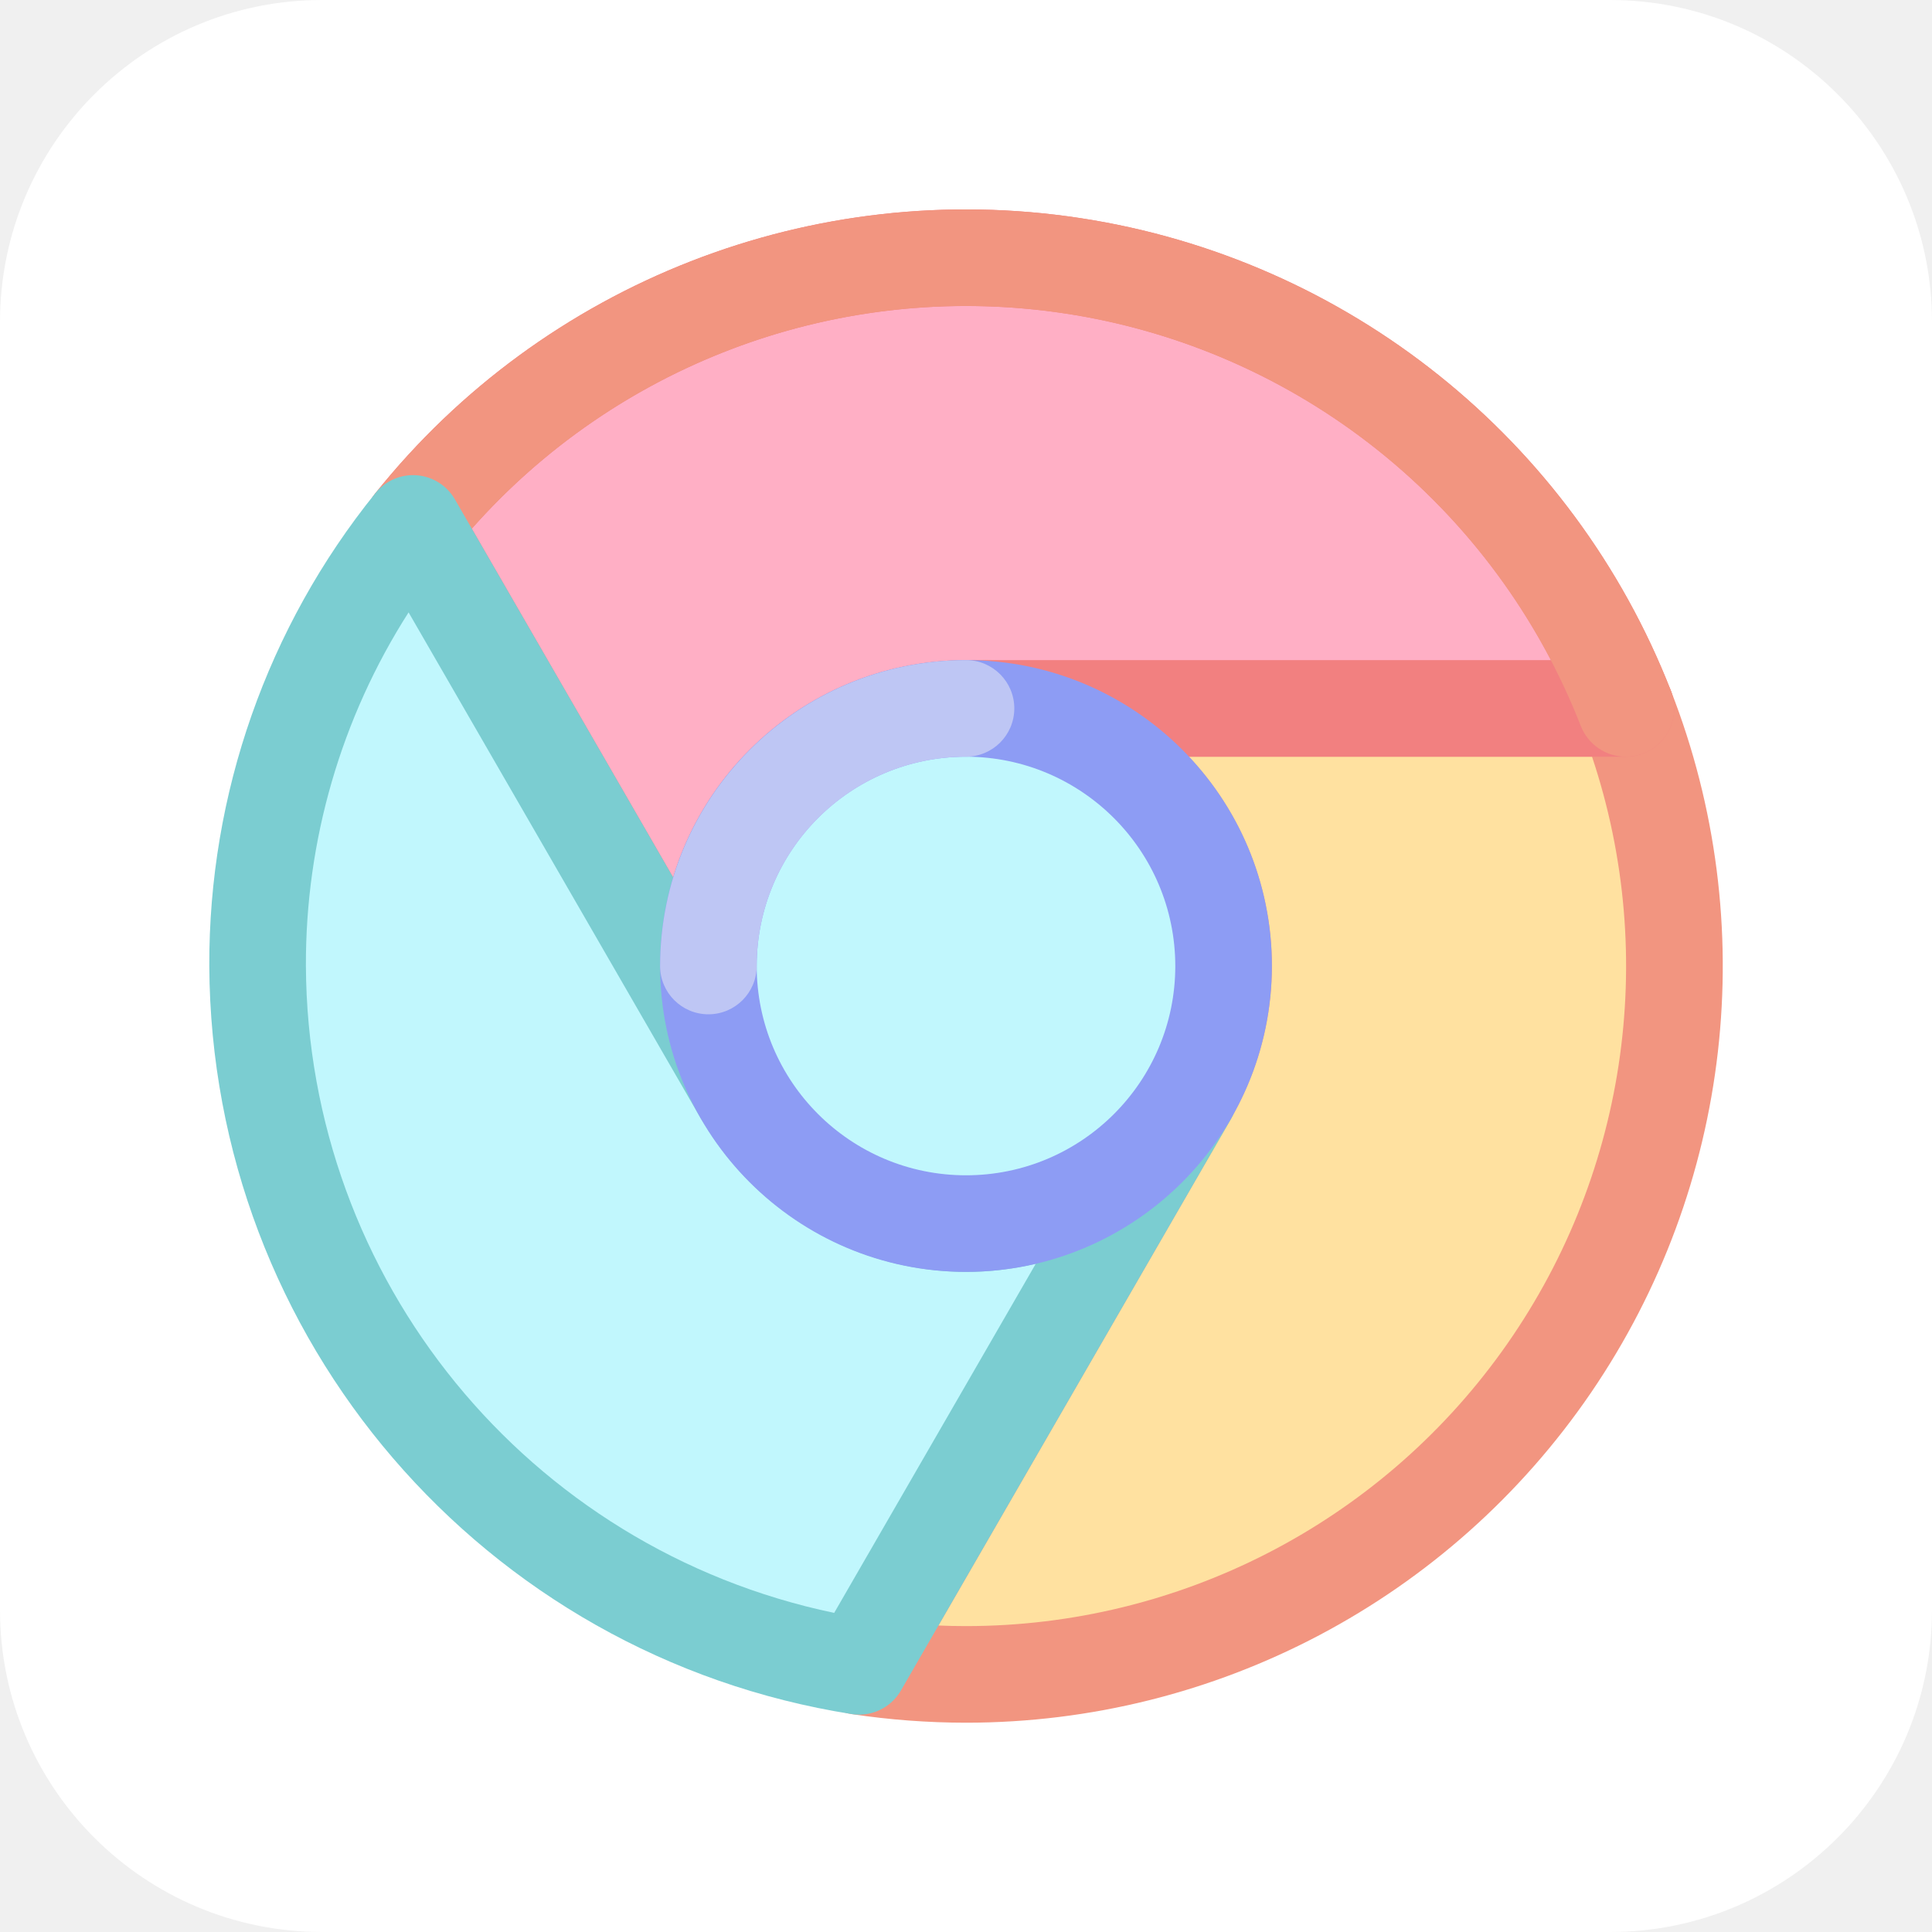
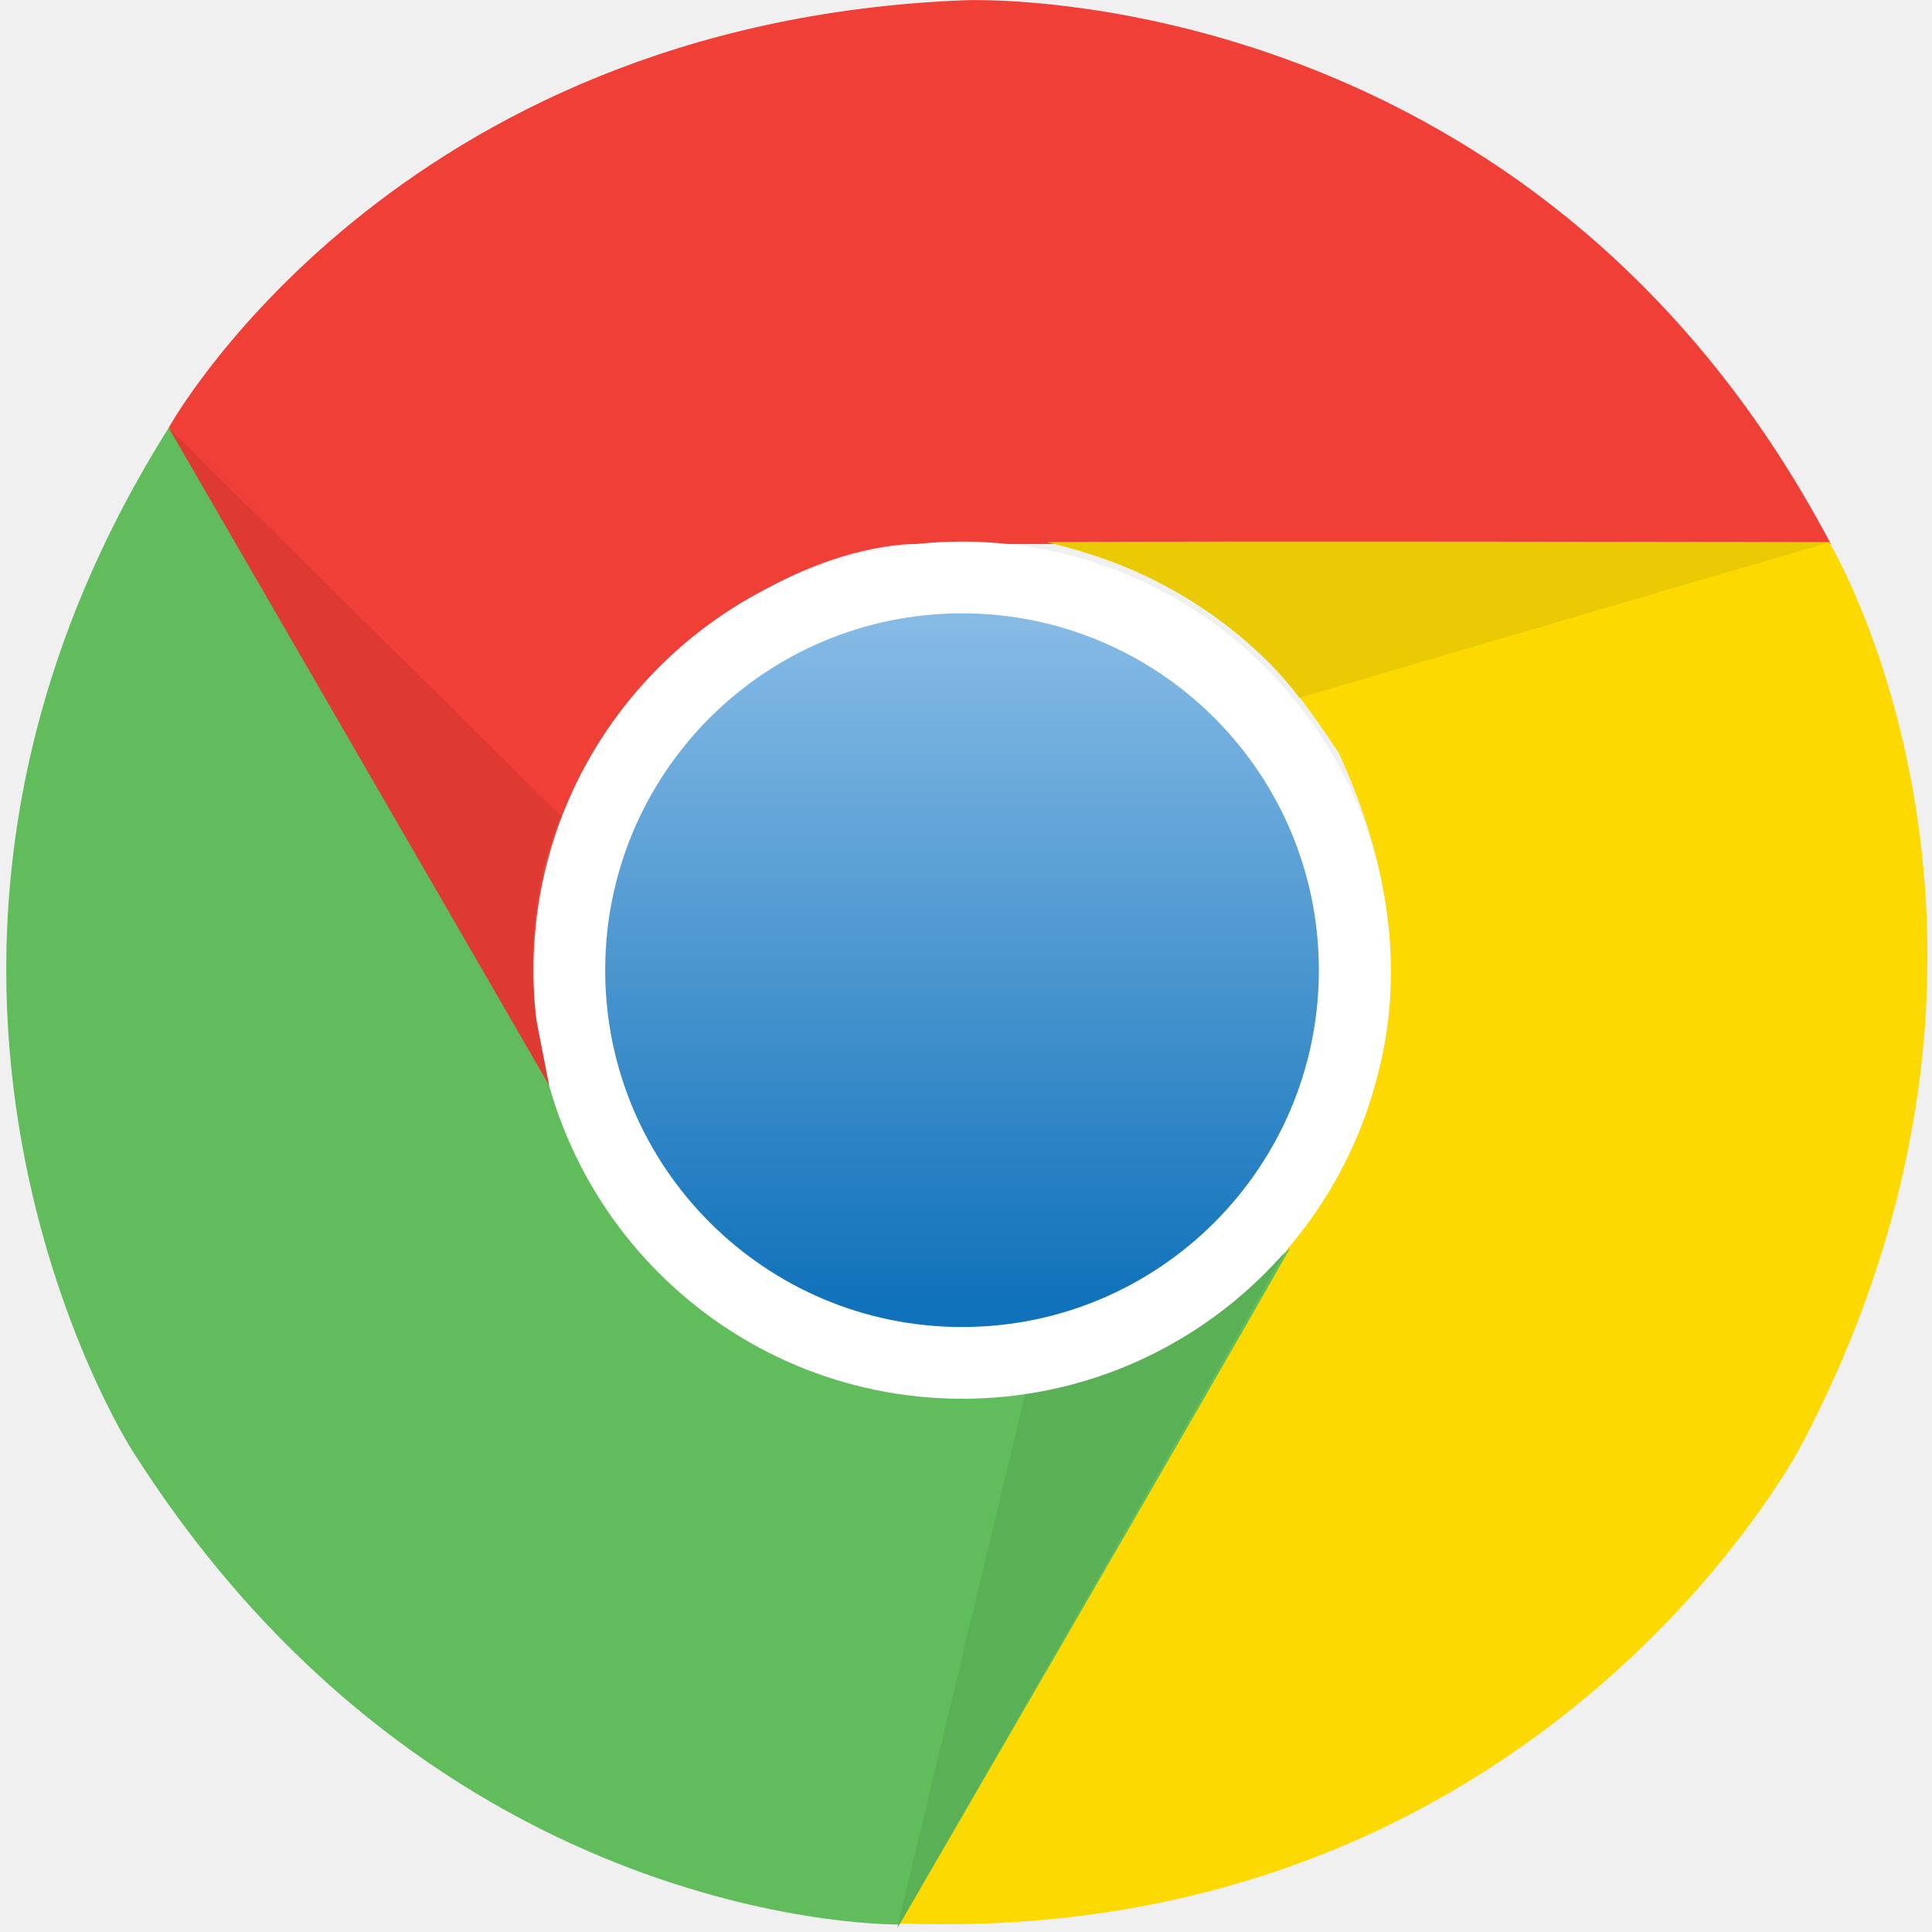
- <svg xmlns="http://www.w3.org/2000/svg" width="800px" height="800px" viewBox="0 0 60 60">
-   <rect fill="#ffffff" height="60" rx="10" width="60" />
-   <path d="M30,22a7.99,7.99,0,0,1,6.921,12h.007L26.68,51.75A22.012,22.012,0,0,0,52,30a21.934,21.934,0,0,0-1.507-8Z" fill="#ffe1a0" />
-   <path d="M30,53.5a23.9,23.9,0,0,1-3.544-.266A1.5,1.5,0,0,1,25.381,51l10.18-17.632c.018-.041.04-.081.062-.12A6.49,6.49,0,0,0,30,23.5a1.5,1.5,0,0,1,0-3H50.493a1.5,1.5,0,0,1,1.4.954A23.5,23.5,0,0,1,30,53.5Zm-.856-3.018q.429.018.856.018a20.5,20.5,0,0,0,19.442-27H36.922a9.47,9.47,0,0,1,1.37,11.123c-.02.043-.041.085-.065.127Z" fill="#f29580" />
-   <path d="M23.079,34A7.99,7.99,0,0,1,30,22H50.493a21.994,21.994,0,0,0-37.666-5.744L23.072,34Z" fill="#ffafc5" />
-   <path d="M23.079,35.5h-.007a1.5,1.5,0,0,1-1.3-.75L11.528,17.006a1.5,1.5,0,0,1,.128-1.688,23.5,23.5,0,0,1,40.235,6.136,1.5,1.5,0,0,1-1.4,2.046H30a6.49,6.49,0,0,0-5.623,9.748,1.5,1.5,0,0,1-1.3,2.252ZM14.652,16.417l6.254,10.832A9.518,9.518,0,0,1,30,20.5H48.168a20.5,20.5,0,0,0-33.516-4.083Z" fill="#f28080" />
-   <path d="M50.493,23.5a1.5,1.5,0,0,1-1.4-.954A20.494,20.494,0,0,0,14,17.194a1.5,1.5,0,0,1-2.342-1.876,23.5,23.5,0,0,1,40.235,6.136,1.5,1.5,0,0,1-1.4,2.046Z" fill="#f29580" />
-   <path d="M36.921,34a7.988,7.988,0,0,1-13.842,0h-.007L12.827,16.256A22,22,0,0,0,26.68,51.75L36.928,34Z" fill="#c1f7fd" />
-   <path d="M26.68,53.25a1.421,1.421,0,0,1-.225-.017A23.637,23.637,0,0,1,6.5,30a23.247,23.247,0,0,1,5.156-14.682,1.5,1.5,0,0,1,2.47.188L24.307,33.139c.025.035.048.071.07.109a6.487,6.487,0,0,0,11.246,0,1.5,1.5,0,0,1,1.3-.748h.007a1.5,1.5,0,0,1,1.3,2.25L27.979,52.5A1.5,1.5,0,0,1,26.68,53.25ZM12.689,19.018A20.251,20.251,0,0,0,9.5,30,20.631,20.631,0,0,0,25.906,50.09l6.261-10.843A9.43,9.43,0,0,1,30,39.5a9.533,9.533,0,0,1-8.148-4.628c-.028-.039-.054-.08-.079-.122Z" fill="#7bcdd1" />
-   <circle cx="30" cy="30" fill="#c1f7fd" r="8" />
-   <path d="M30,39.5A9.5,9.5,0,1,1,39.5,30,9.511,9.511,0,0,1,30,39.5Zm0-16A6.5,6.5,0,1,0,36.5,30,6.508,6.508,0,0,0,30,23.5Z" fill="#8d9cf4" />
-   <path d="M22,31.5A1.5,1.5,0,0,1,20.5,30,9.511,9.511,0,0,1,30,20.5a1.5,1.5,0,0,1,0,3A6.508,6.508,0,0,0,23.5,30,1.5,1.5,0,0,1,22,31.5Z" fill="#bec6f4" />
+ <svg xmlns="http://www.w3.org/2000/svg" width="800px" height="800px" viewBox="-0.5 0 257 257" version="1.1" preserveAspectRatio="xMidYMid">
+   <defs>
+     <linearGradient x1="49.998%" y1="0.706%" x2="49.998%" y2="96.99%" id="linearGradient-1">
+       <stop stop-color="#86BBE5" offset="0%">
+ 
+ </stop>
+       <stop stop-color="#1072BA" offset="100%">
+ 
+ </stop>
+     </linearGradient>
+   </defs>
+   <g>
+     <path d="M127.789,0.035 C127.789,0.035 203.11,-3.345 243.042,72.363 L121.38,72.363 C121.38,72.363 98.421,71.624 78.807,99.477 C73.173,111.168 67.116,123.211 73.913,146.945 C64.123,130.359 21.938,56.905 21.938,56.905 C21.938,56.905 51.693,3.028 127.789,0.035 L127.789,0.035 Z" fill="#EF3F36">
+ 
+ </path>
+     <path d="M239.133,192.229 C239.133,192.229 204.377,259.169 118.88,255.859 C129.444,237.583 179.728,150.501 179.728,150.501 C179.728,150.501 191.877,130.993 177.545,100.076 C170.256,89.336 162.826,78.103 138.881,72.117 C158.143,71.941 242.83,72.117 242.83,72.117 C242.83,72.117 274.557,124.831 239.133,192.229 L239.133,192.229 Z" fill="#FCD900">
+ 
+ </path>
+     <path d="M16.973,192.757 C16.973,192.757 -23.628,129.197 22.008,56.799 C32.537,75.075 82.821,162.157 82.821,162.157 C82.821,162.157 93.667,182.44 127.577,185.468 C140.501,184.517 153.952,183.707 171.136,165.995 C161.664,182.757 119.161,256 119.161,256 C119.161,256 57.609,257.127 16.973,192.757 L16.973,192.757 Z" fill="#61BC5B">
+ 
+ </path>
+     <path d="M118.845,256.493 L135.958,185.081 C135.958,185.081 154.762,183.602 170.538,166.312 C160.748,183.531 118.845,256.493 118.845,256.493 L118.845,256.493 Z" fill="#5AB055">
+ 
+ </path>
+     <path d="M70.462,129.056 C70.462,97.576 95.991,72.046 127.472,72.046 C158.952,72.046 184.482,97.576 184.482,129.056 C184.482,160.537 158.952,186.067 127.472,186.067 C95.991,186.031 70.462,160.537 70.462,129.056 L70.462,129.056 Z" fill="#FFFFFF">
+ 
+ </path>
+     <path d="M80.004,129.056 C80.004,102.858 101.238,81.589 127.472,81.589 C153.67,81.589 174.939,102.823 174.939,129.056 C174.939,155.255 153.706,176.524 127.472,176.524 C101.273,176.524 80.004,155.255 80.004,129.056 L80.004,129.056 Z" fill="url(#linearGradient-1)">
+ 
+ </path>
+     <path d="M242.795,72.152 L172.333,92.822 C172.333,92.822 161.699,77.223 138.846,72.152 C158.671,72.046 242.795,72.152 242.795,72.152 L242.795,72.152 Z" fill="#EACA05">
+ 
+ </path>
+     <path d="M72.539,144.339 C62.644,127.19 21.938,56.905 21.938,56.905 L74.124,108.527 C74.124,108.527 68.771,119.549 70.779,135.324 L72.539,144.339 L72.539,144.339 Z" fill="#DF3A32">
+ 
+ </path>
+   </g>
</svg>
